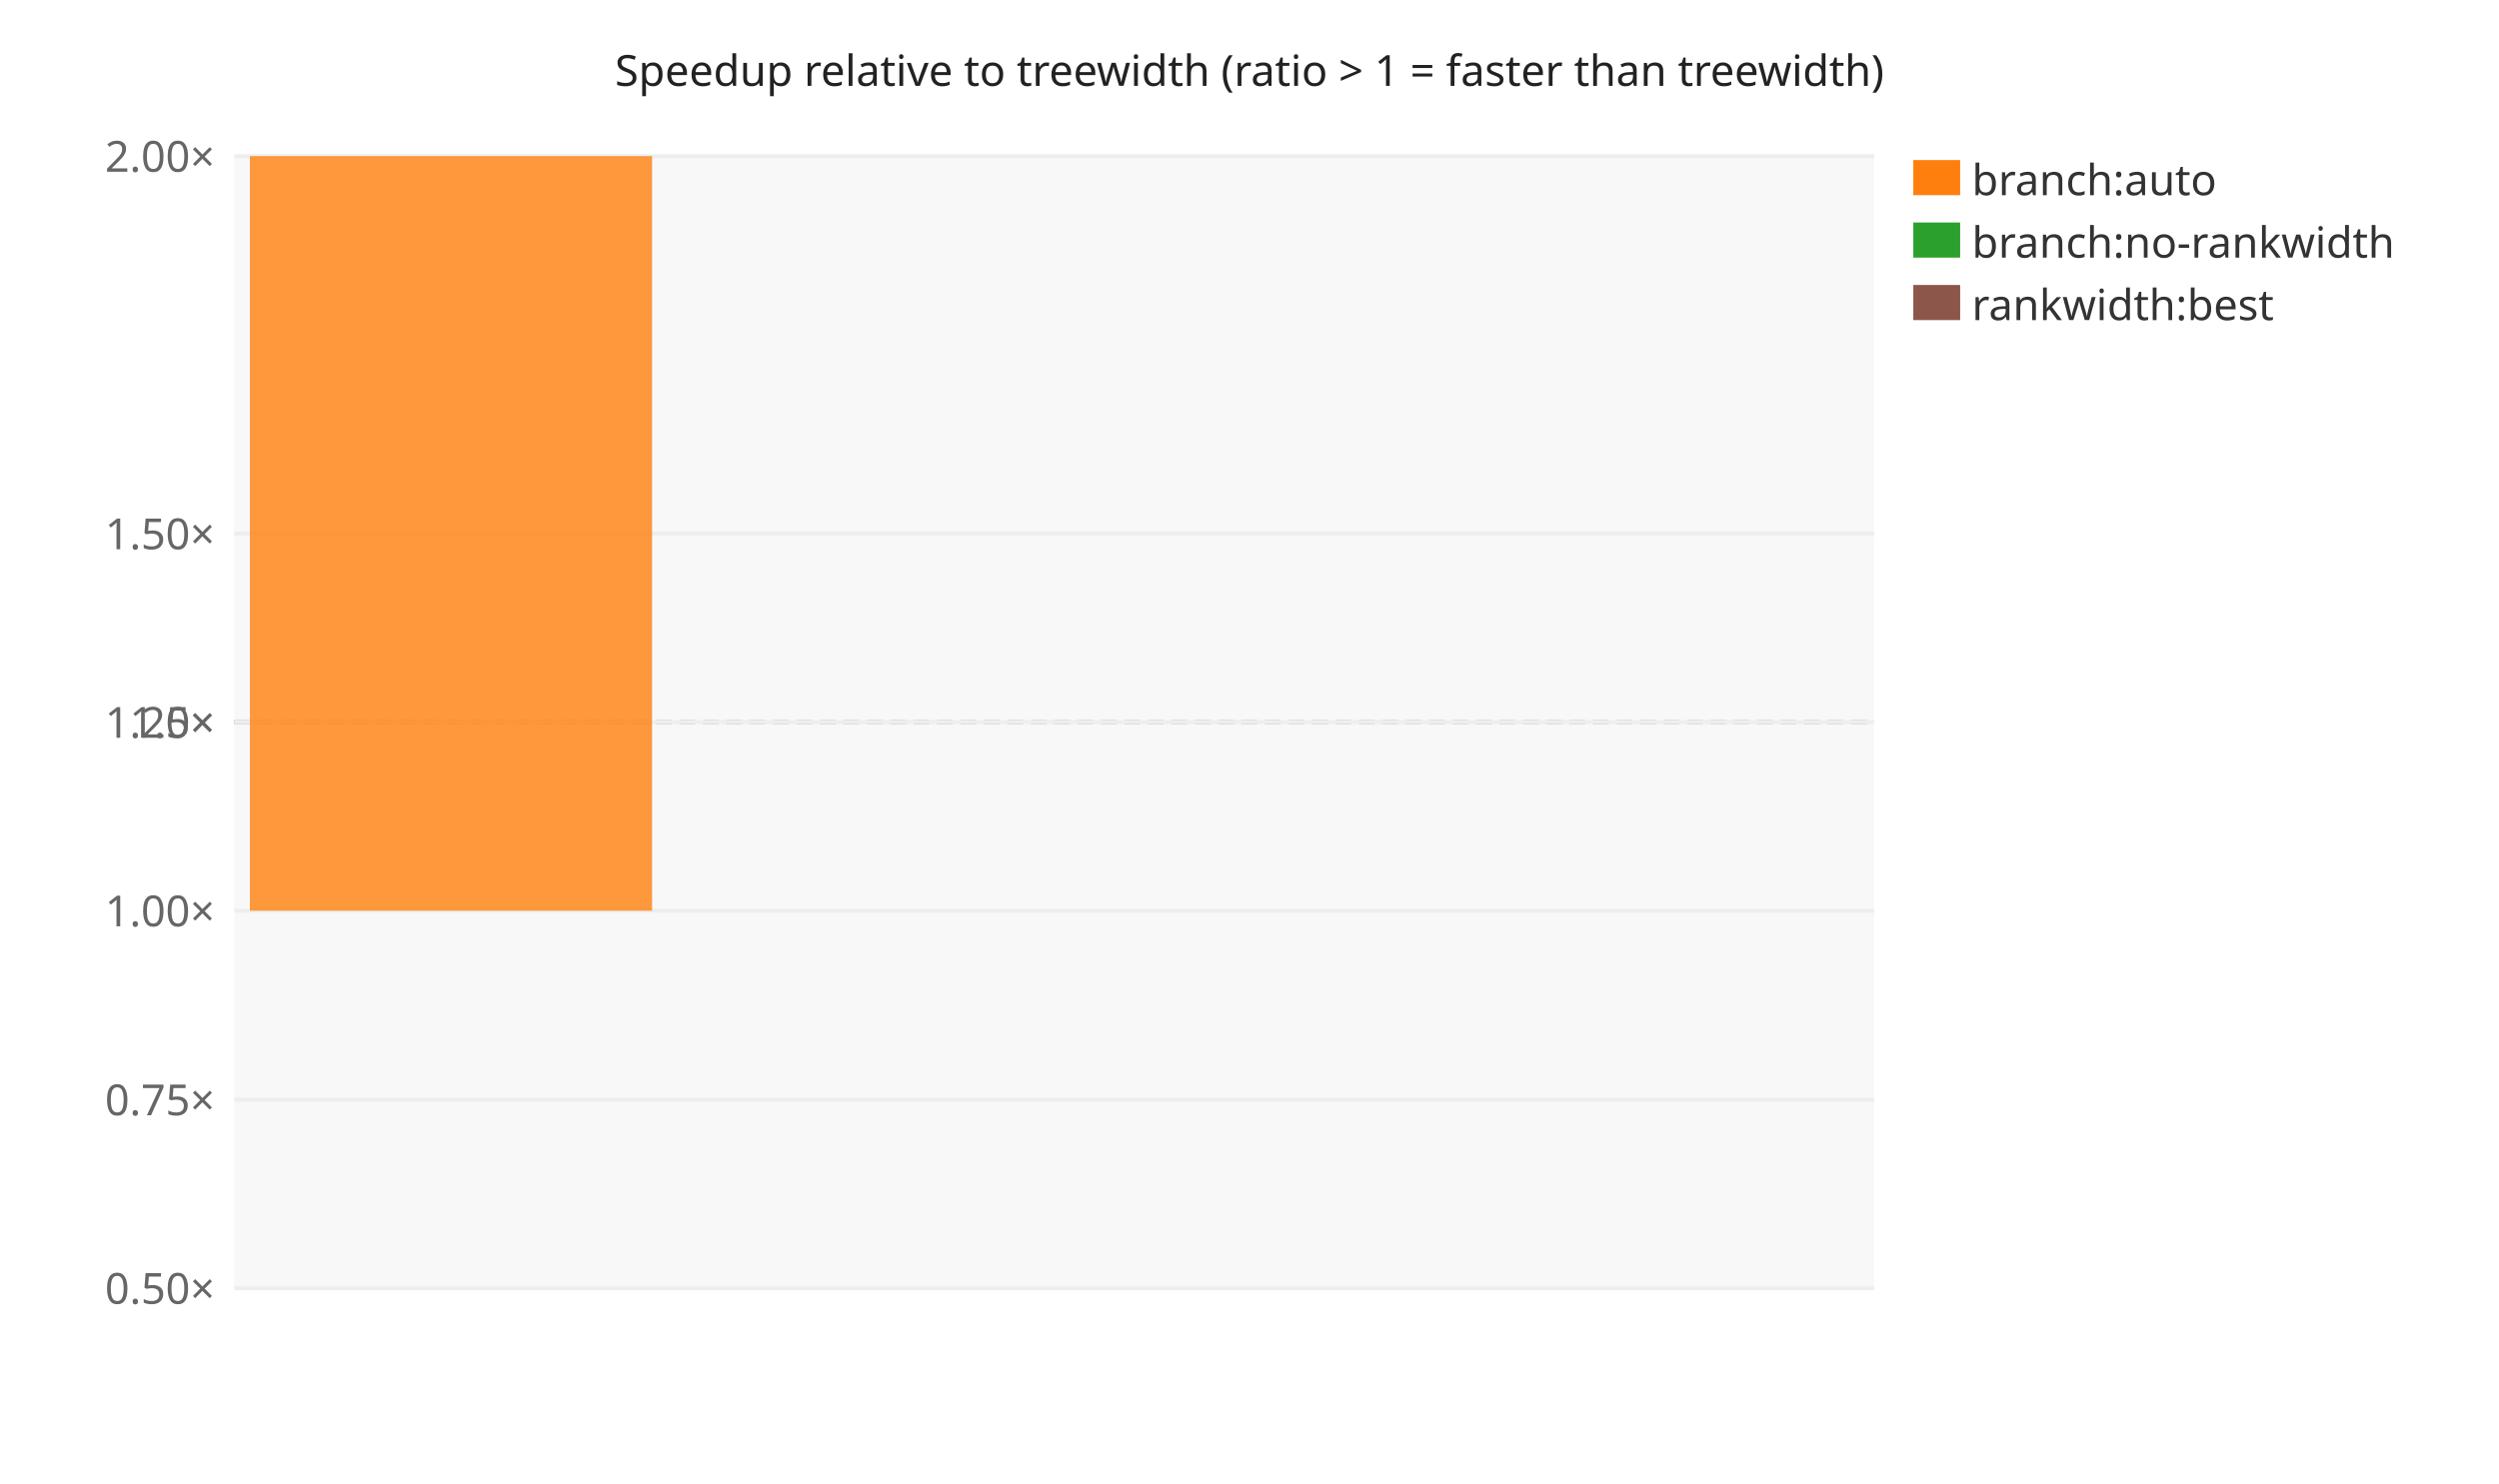
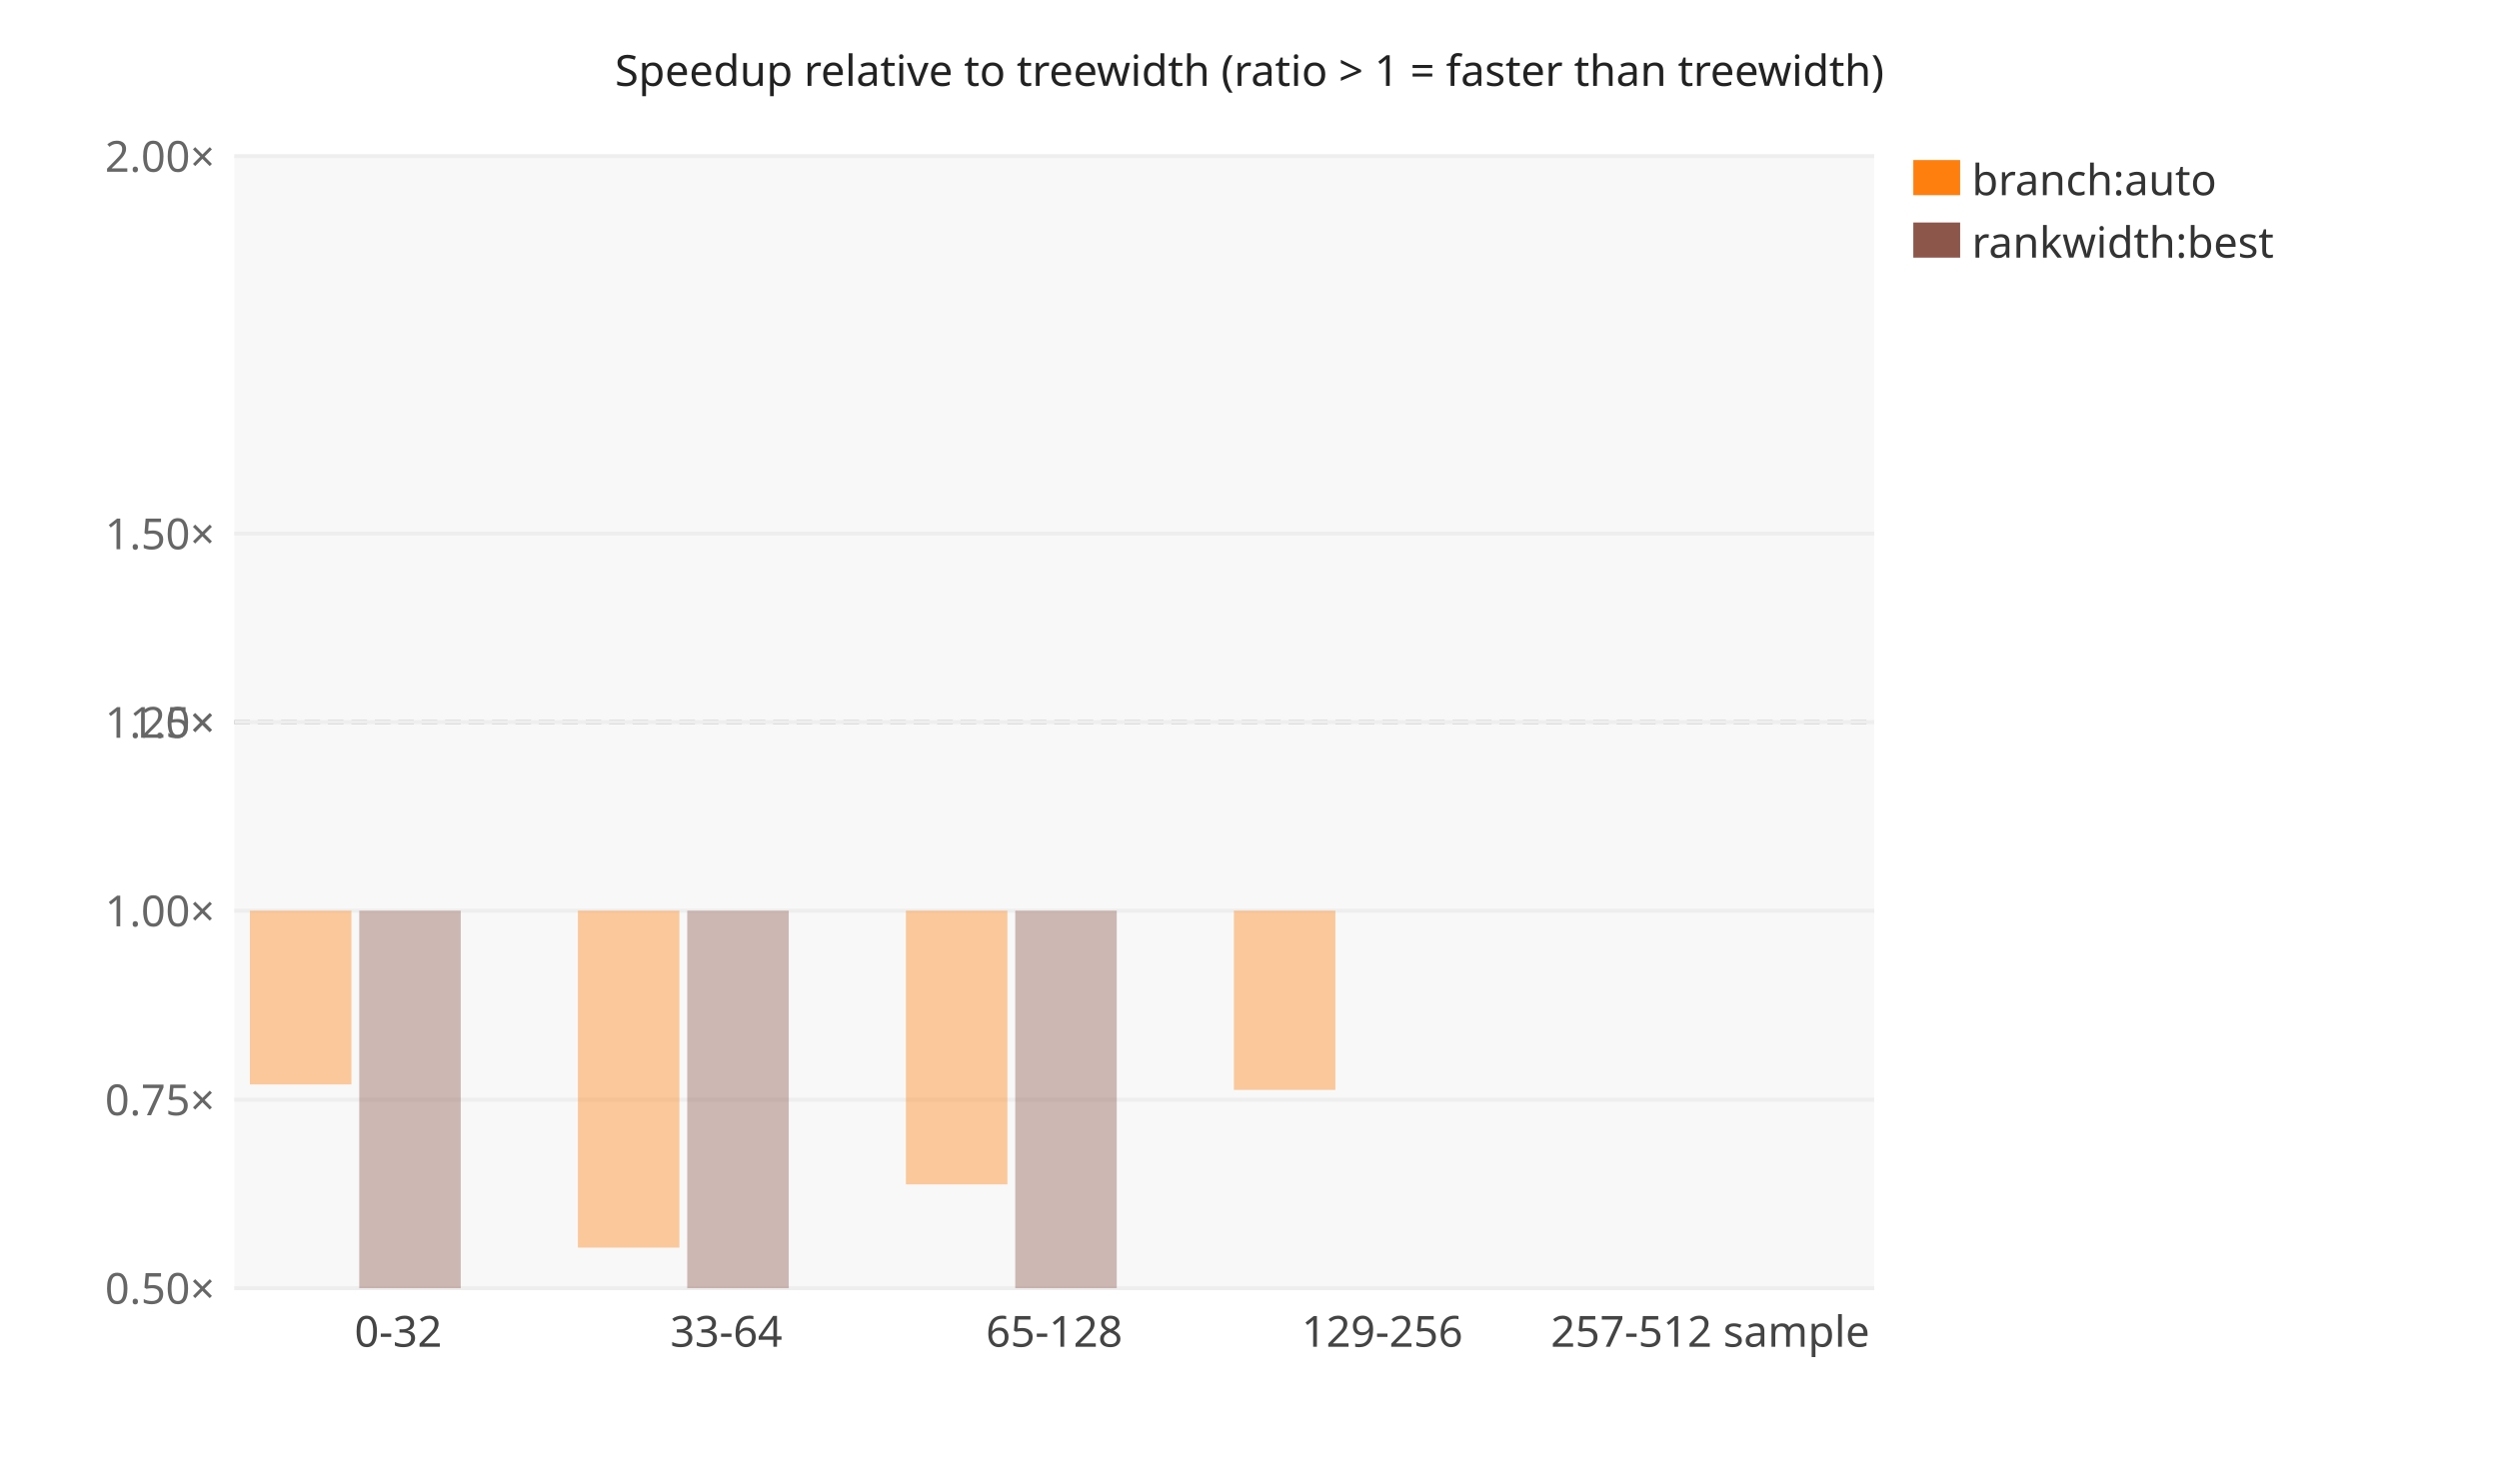
<svg xmlns="http://www.w3.org/2000/svg" width="640" height="380" viewBox="0 0 640 380">
  <style>text{font-family:sans-serif;font-size:11px;}</style>
  <rect x="60.0" y="40.0" width="420.0" height="290.0" fill="#f8f8f8" opacity="1.00" />
  <text x="320.0" y="22.0" text-anchor="middle" fill="#222" font-size="12">Speedup relative to treewidth (ratio &gt; 1 = faster than treewidth)</text>
  <line x1="60.0" y1="185.0" x2="480.0" y2="185.0" stroke="#999" stroke-width="1.0" stroke-dasharray="4,2" />
  <text x="55.0" y="189.0" text-anchor="end" fill="#666" font-size="10">1.0×</text>
  <text x="55.0" y="334.0" text-anchor="end" fill="#666" font-size="9">0.50×</text>
  <line x1="60.0" y1="330.0" x2="480.0" y2="330.0" stroke="#eee" stroke-width="1.0" />
  <text x="55.0" y="285.7" text-anchor="end" fill="#666" font-size="9">0.75×</text>
  <line x1="60.0" y1="281.7" x2="480.0" y2="281.7" stroke="#eee" stroke-width="1.0" />
  <text x="55.0" y="237.3" text-anchor="end" fill="#666" font-size="9">1.00×</text>
  <line x1="60.0" y1="233.3" x2="480.0" y2="233.3" stroke="#eee" stroke-width="1.0" />
  <text x="55.0" y="189.0" text-anchor="end" fill="#666" font-size="9">1.25×</text>
  <line x1="60.0" y1="185.0" x2="480.0" y2="185.0" stroke="#eee" stroke-width="1.0" />
  <text x="55.0" y="140.7" text-anchor="end" fill="#666" font-size="9">1.50×</text>
  <line x1="60.0" y1="136.7" x2="480.0" y2="136.7" stroke="#eee" stroke-width="1.0" />
  <text x="55.0" y="44.0" text-anchor="end" fill="#666" font-size="9">2.00×</text>
  <line x1="60.0" y1="40.0" x2="480.0" y2="40.0" stroke="#eee" stroke-width="1.0" />
-   <text x="270.0" y="345.0" text-anchor="middle" fill="#444" font-size="10" />
-   <rect x="64.0" y="40.0" width="103.0" height="193.3" fill="#ff7f0e" opacity="0.80" />
+   <text x="102.0" y="345.0" text-anchor="middle" fill="#444" font-size="10">0-32</text>
+   <rect x="64.0" y="233.3" width="26.0" height="44.5" fill="#ff7f0e" opacity="0.40" />
+   <rect x="92.0" y="233.3" width="26.0" height="96.7" fill="#8c564b" opacity="0.40" />
+   <text x="186.0" y="345.0" text-anchor="middle" fill="#444" font-size="10">33-64</text>
+   <rect x="148.0" y="233.3" width="26.0" height="86.3" fill="#ff7f0e" opacity="0.40" />
+   <rect x="176.0" y="233.3" width="26.0" height="96.7" fill="#8c564b" opacity="0.40" />
+   <text x="270.0" y="345.0" text-anchor="middle" fill="#444" font-size="10">65-128</text>
+   <rect x="232.0" y="233.3" width="26.0" height="70.1" fill="#ff7f0e" opacity="0.40" />
+   <rect x="260.0" y="233.3" width="26.0" height="96.7" fill="#8c564b" opacity="0.40" />
+   <text x="354.0" y="345.0" text-anchor="middle" fill="#444" font-size="10">129-256</text>
+   <rect x="316.0" y="233.3" width="26.0" height="45.9" fill="#ff7f0e" opacity="0.40" />
+   <text x="438.0" y="345.0" text-anchor="middle" fill="#444" font-size="10">257-512 sample</text>
  <rect x="490.0" y="41.0" width="12.0" height="9.0" fill="#ff7f0e" opacity="1.00" />
  <text x="505.0" y="50.0" text-anchor="start" fill="#333" font-size="10">branch:auto</text>
-   <rect x="490.0" y="57.0" width="12.0" height="9.0" fill="#2ca02c" opacity="1.00" />
-   <text x="505.0" y="66.0" text-anchor="start" fill="#333" font-size="10">branch:no-rankwidth</text>
-   <rect x="490.0" y="73.0" width="12.0" height="9.0" fill="#8c564b" opacity="1.00" />
-   <text x="505.0" y="82.0" text-anchor="start" fill="#333" font-size="10">rankwidth:best</text>
+   <rect x="490.0" y="57.0" width="12.0" height="9.0" fill="#8c564b" opacity="1.00" />
+   <text x="505.0" y="66.0" text-anchor="start" fill="#333" font-size="10">rankwidth:best</text>
</svg>
